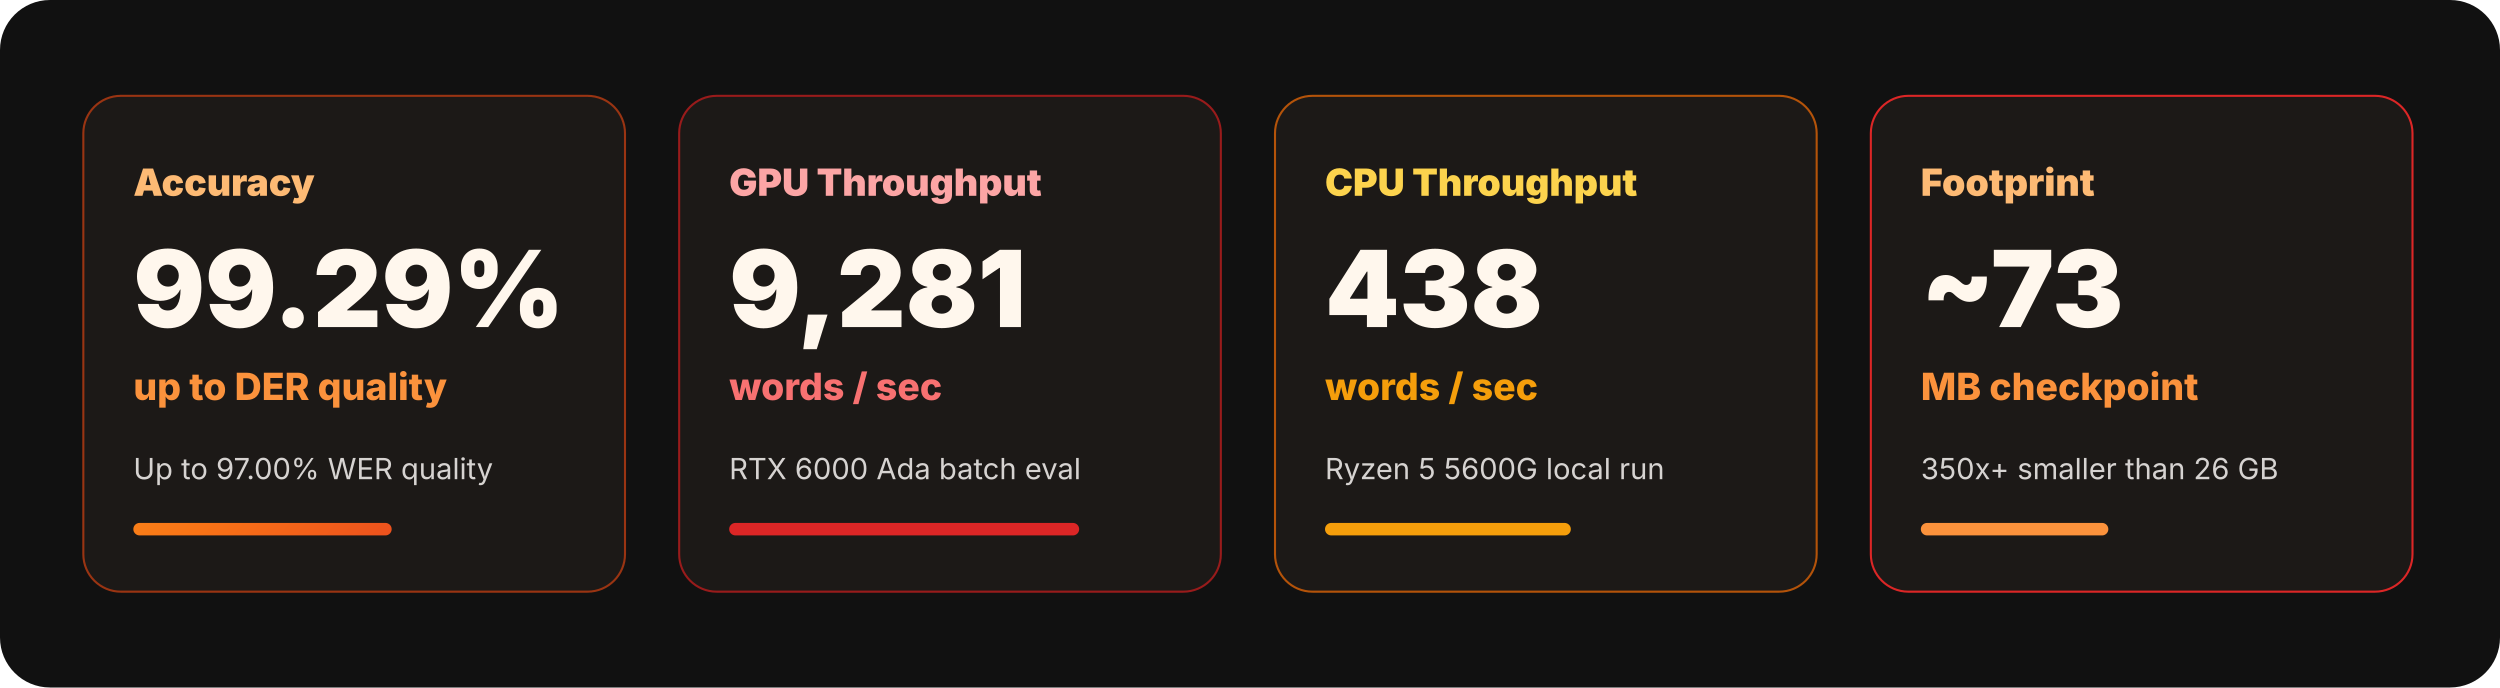
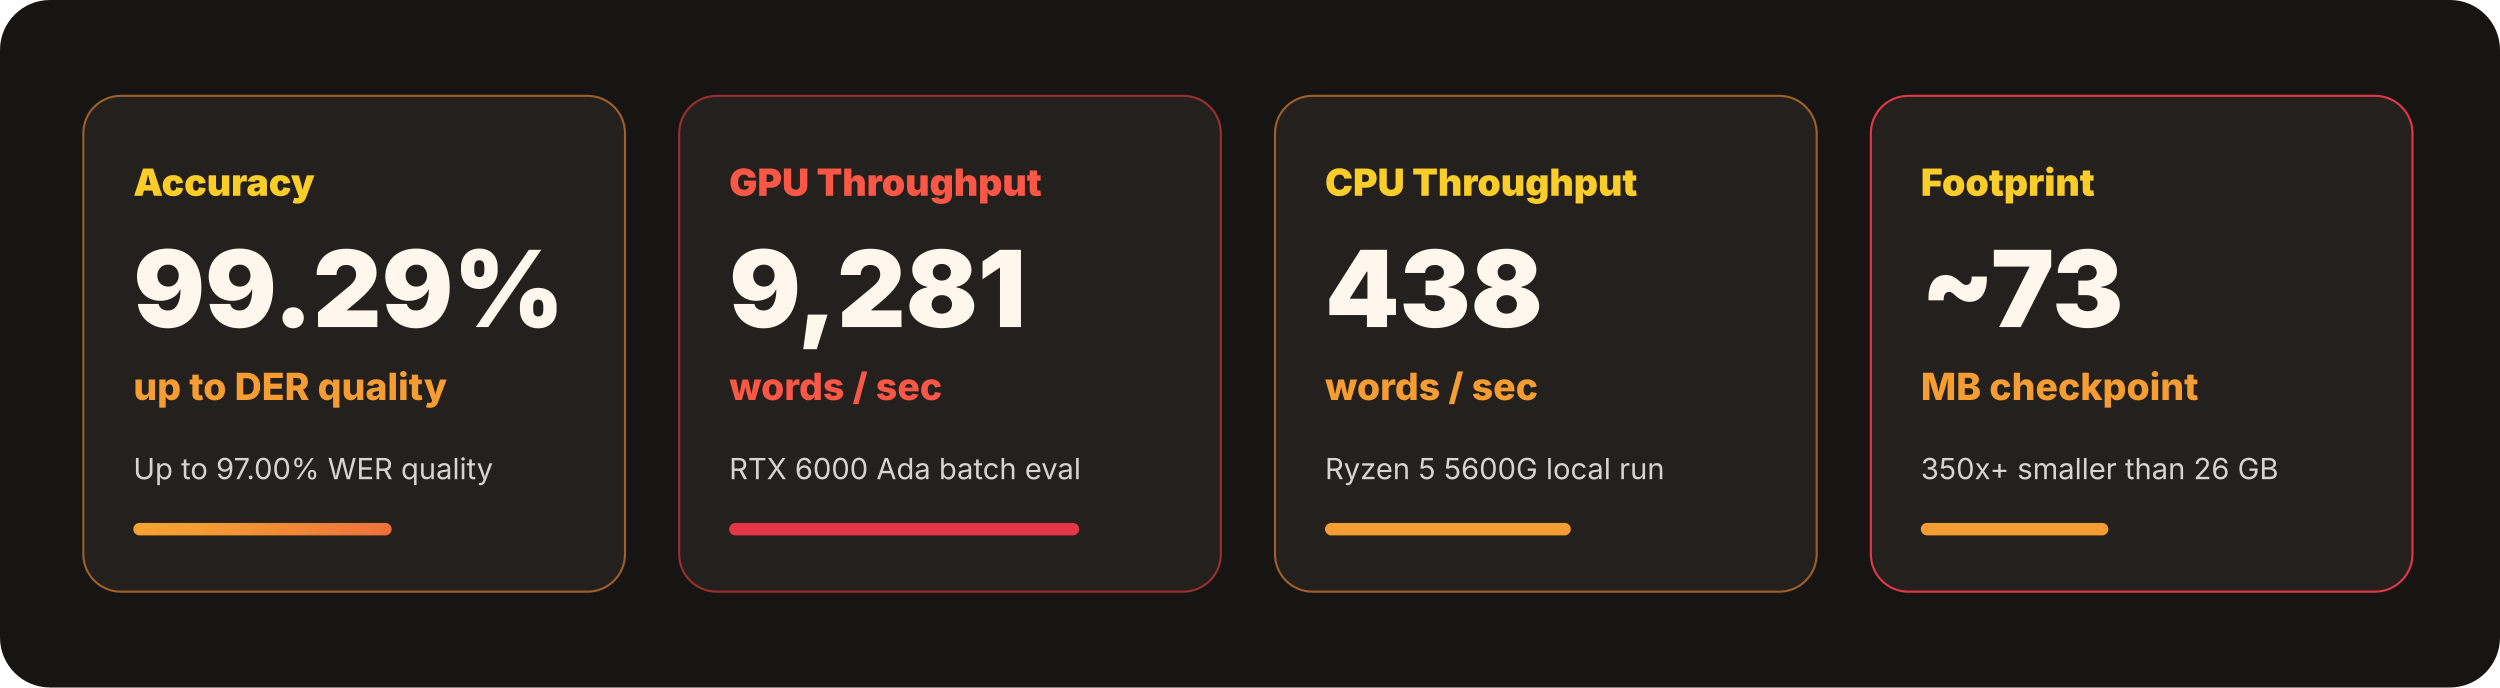
<svg xmlns="http://www.w3.org/2000/svg" width="1200" height="330" viewBox="0 0 1200 330" fill="none" role="img" aria-labelledby="title desc">
  <defs>
    <linearGradient id="hot" x1="0" y1="0" x2="260" y2="220" gradientUnits="userSpaceOnUse">
-       <stop stop-color="#FBBF24" />
-       <stop offset="0.52" stop-color="#F97316" />
-       <stop offset="1" stop-color="#DC2626" />
+       <stop stop-color="#FBCD28" />
+       <stop offset="0.52" stop-color="#F59D32" />
+       <stop offset="1" stop-color="#E53646" />
    </linearGradient>
  </defs>
-   <rect width="1200" height="330" rx="24" fill="#111111" />
+   <rect width="1200" height="330" rx="24" fill="#161514" />
  <g transform="translate(40 46)">
-     <rect width="260" height="238" rx="18" fill="#1C1917" stroke="#9A3412" />
-     <text x="24" y="48" font-family="Inter, Segoe UI, Arial, sans-serif" font-size="18" font-weight="900" fill="#FDBA74">Accuracy</text>
+     <rect width="260" height="238" rx="18" fill="#24201D" stroke="#A15F28" />
+     <text x="24" y="48" font-family="Inter, Segoe UI, Arial, sans-serif" font-size="18" font-weight="900" fill="#FBCD28">Accuracy</text>
    <text x="24" y="111" font-family="Inter, Segoe UI, Arial, sans-serif" font-size="51" font-weight="900" fill="#FFF7ED">99.29%</text>
-     <text x="24" y="146" font-family="Inter, Segoe UI, Arial, sans-serif" font-size="18" font-weight="800" fill="#FB923C">up to DER quality</text>
+     <text x="24" y="146" font-family="Inter, Segoe UI, Arial, sans-serif" font-size="18" font-weight="800" fill="#F59D32">up to DER quality</text>
    <text x="24" y="184" font-family="Inter, Segoe UI, Arial, sans-serif" font-size="14" fill="#D6D3D1">Up to 97.00% WER quality</text>
    <rect x="24" y="205" width="124" height="6" rx="3" fill="url(#hot)" />
  </g>
  <g transform="translate(326 46)">
-     <rect width="260" height="238" rx="18" fill="#1C1917" stroke="#991B1B" />
-     <text x="24" y="48" font-family="Inter, Segoe UI, Arial, sans-serif" font-size="18" font-weight="900" fill="#FCA5A5">GPU Throughput</text>
+     <rect width="260" height="238" rx="18" fill="#24201D" stroke="#9C2E2F" />
+     <text x="24" y="48" font-family="Inter, Segoe UI, Arial, sans-serif" font-size="18" font-weight="900" fill="#FA5746">GPU Throughput</text>
    <text x="24" y="111" font-family="Inter, Segoe UI, Arial, sans-serif" font-size="51" font-weight="900" fill="#FFF7ED">9,281</text>
-     <text x="24" y="146" font-family="Inter, Segoe UI, Arial, sans-serif" font-size="18" font-weight="800" fill="#F87171">words / sec</text>
+     <text x="24" y="146" font-family="Inter, Segoe UI, Arial, sans-serif" font-size="18" font-weight="800" fill="#FA5746">words / sec</text>
    <text x="24" y="184" font-family="Inter, Segoe UI, Arial, sans-serif" font-size="14" fill="#D6D3D1">RTX 6000 Ada batch eval</text>
-     <rect x="24" y="205" width="168" height="6" rx="3" fill="#DC2626" />
+     <rect x="24" y="205" width="168" height="6" rx="3" fill="#E53646" />
  </g>
  <g transform="translate(612 46)">
-     <rect width="260" height="238" rx="18" fill="#1C1917" stroke="#B45309" />
-     <text x="24" y="48" font-family="Inter, Segoe UI, Arial, sans-serif" font-size="18" font-weight="900" fill="#FCD34D">CPU Throughput</text>
+     <rect width="260" height="238" rx="18" fill="#24201D" stroke="#A15F28" />
+     <text x="24" y="48" font-family="Inter, Segoe UI, Arial, sans-serif" font-size="18" font-weight="900" fill="#FBCD28">CPU Throughput</text>
    <text x="24" y="111" font-family="Inter, Segoe UI, Arial, sans-serif" font-size="51" font-weight="900" fill="#FFF7ED">438</text>
-     <text x="24" y="146" font-family="Inter, Segoe UI, Arial, sans-serif" font-size="18" font-weight="800" fill="#F59E0B">words / sec</text>
+     <text x="24" y="146" font-family="Inter, Segoe UI, Arial, sans-serif" font-size="18" font-weight="800" fill="#F59D32">words / sec</text>
    <text x="24" y="184" font-family="Inter, Segoe UI, Arial, sans-serif" font-size="14" fill="#D6D3D1">Ryzen 5 5600G local run</text>
-     <rect x="24" y="205" width="118" height="6" rx="3" fill="#F59E0B" />
+     <rect x="24" y="205" width="118" height="6" rx="3" fill="#F59D32" />
  </g>
  <g transform="translate(898 46)">
-     <rect width="260" height="238" rx="18" fill="#1C1917" stroke="#DC2626" />
-     <text x="24" y="48" font-family="Inter, Segoe UI, Arial, sans-serif" font-size="18" font-weight="900" fill="#FDBA74">Footprint</text>
+     <rect width="260" height="238" rx="18" fill="#24201D" stroke="#E53646" />
+     <text x="24" y="48" font-family="Inter, Segoe UI, Arial, sans-serif" font-size="18" font-weight="900" fill="#FBCD28">Footprint</text>
    <text x="24" y="111" font-family="Inter, Segoe UI, Arial, sans-serif" font-size="51" font-weight="900" fill="#FFF7ED">~73</text>
-     <text x="24" y="146" font-family="Inter, Segoe UI, Arial, sans-serif" font-size="18" font-weight="800" fill="#FB923C">MB checkpoint</text>
+     <text x="24" y="146" font-family="Inter, Segoe UI, Arial, sans-serif" font-size="18" font-weight="800" fill="#F59D32">MB checkpoint</text>
    <text x="24" y="184" font-family="Inter, Segoe UI, Arial, sans-serif" font-size="14" fill="#D6D3D1">350x+ smaller than 26 GB</text>
-     <rect x="24" y="205" width="90" height="6" rx="3" fill="#FB923C" />
+     <rect x="24" y="205" width="90" height="6" rx="3" fill="#F59D32" />
  </g>
</svg>
